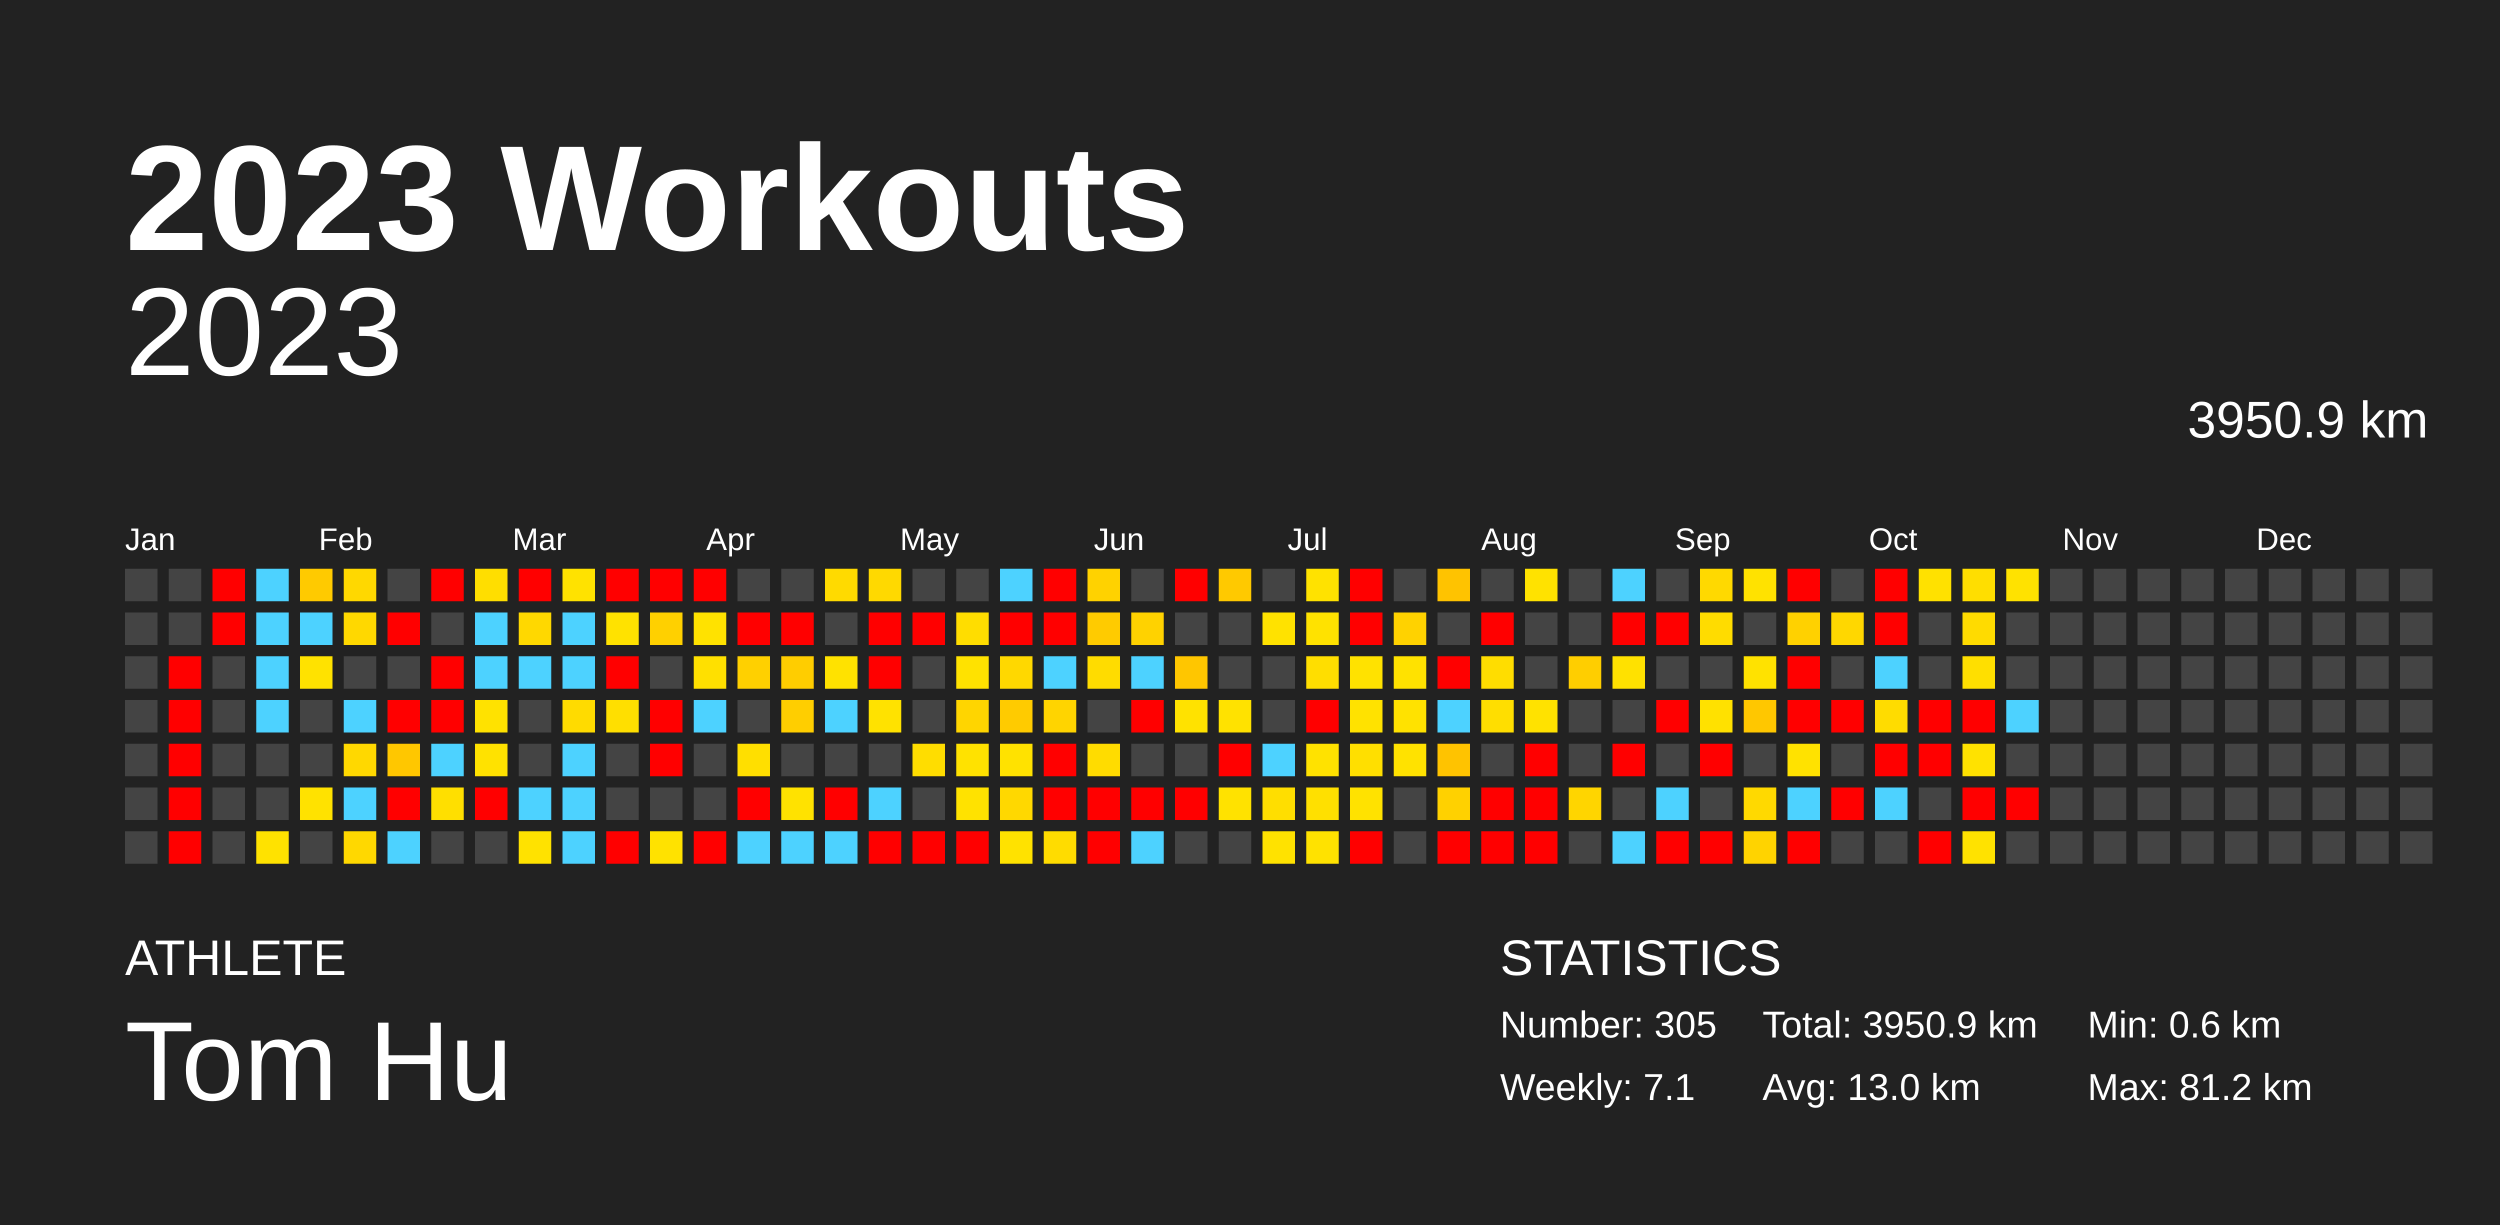
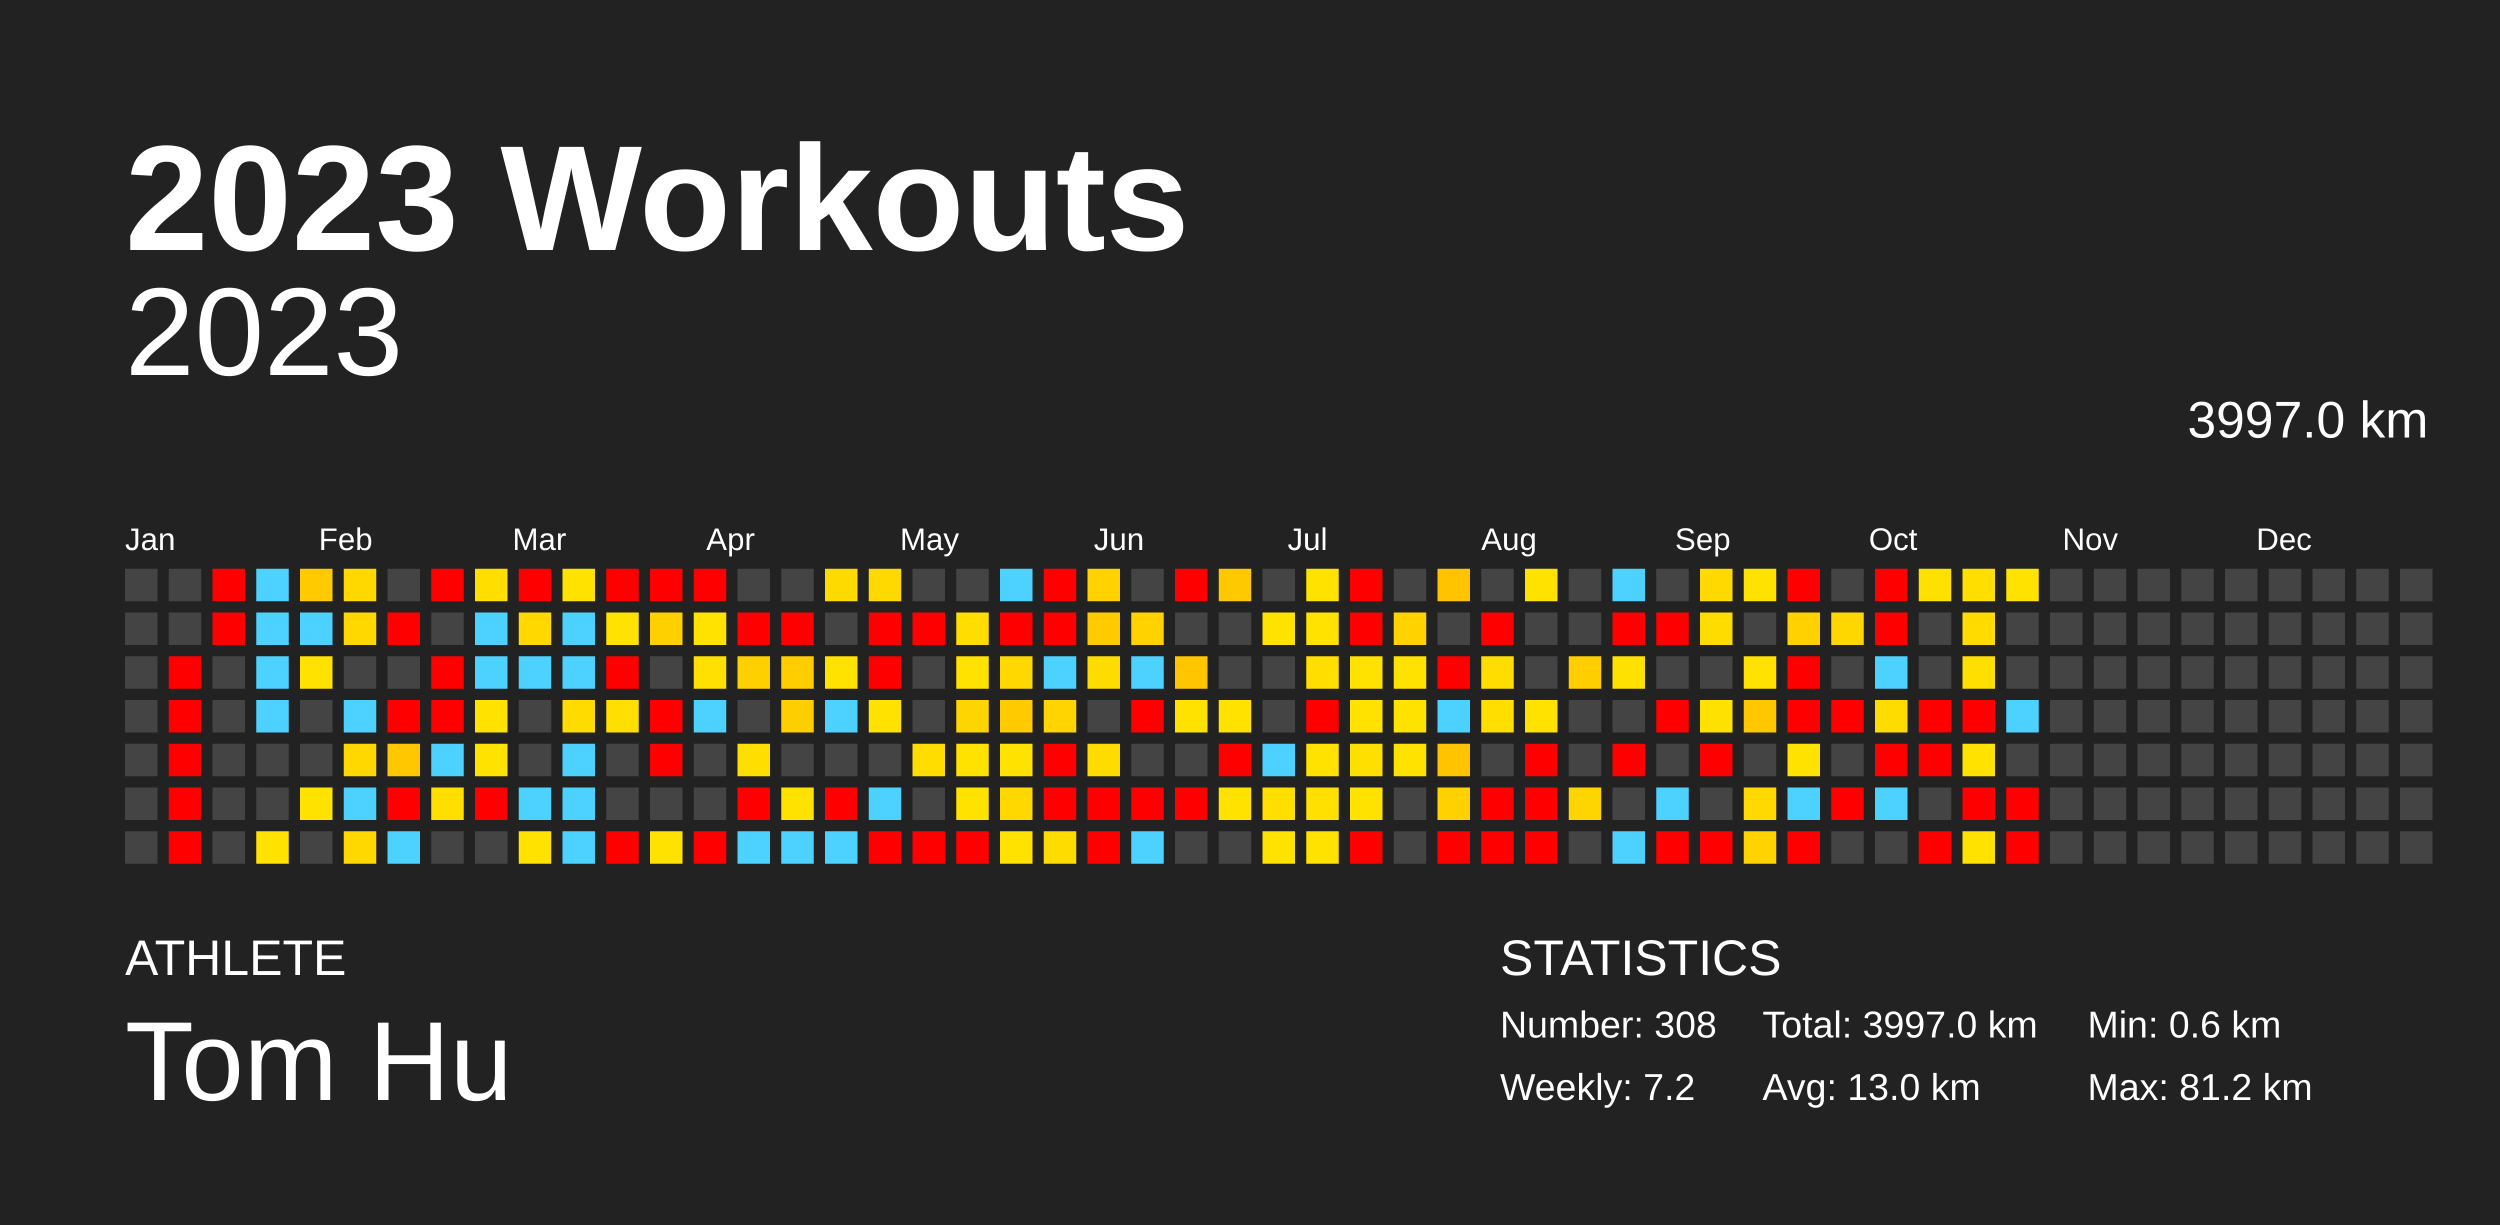
<svg xmlns="http://www.w3.org/2000/svg" baseProfile="full" height="98mm" version="1.1" viewBox="0,0,200,98" width="200mm">
  <defs />
  <rect fill="#222222" height="98" width="200" x="0" y="0" />
  <text fill="#FFFFFF" style="font-size:12px; font-family:Arial; font-weight:bold;" x="10" y="20">2023 Workouts</text>
  <text fill="#FFFFFF" style="font-size:4px; font-family:Arial" x="10" y="78">ATHLETE</text>
  <text fill="#FFFFFF" style="font-size:9px; font-family:Arial" x="10" y="88">Tom Hu</text>
  <text fill="#FFFFFF" style="font-size:4px; font-family:Arial" x="120" y="78">STATISTICS</text>
-   <text fill="#FFFFFF" style="font-size:3px; font-family:Arial" x="120" y="83">Number: 305</text>
-   <text fill="#FFFFFF" style="font-size:3px; font-family:Arial" x="120" y="88">Weekly: 7.1</text>
-   <text fill="#FFFFFF" style="font-size:3px; font-family:Arial" x="141" y="83">Total: 3950.9 km</text>
+   <text fill="#FFFFFF" style="font-size:3px; font-family:Arial" x="120" y="83">Number: 308</text>
+   <text fill="#FFFFFF" style="font-size:3px; font-family:Arial" x="120" y="88">Weekly: 7.2</text>
+   <text fill="#FFFFFF" style="font-size:3px; font-family:Arial" x="141" y="83">Total: 3997.0 km</text>
  <text fill="#FFFFFF" style="font-size:3px; font-family:Arial" x="141" y="88">Avg: 13.0 km</text>
  <text fill="#FFFFFF" style="font-size:3px; font-family:Arial" x="167" y="83">Min: 0.6 km</text>
  <text fill="#FFFFFF" style="font-size:3px; font-family:Arial" x="167" y="88">Max: 81.2 km</text>
  <text alignment-baseline="hanging" fill="#FFFFFF" style="font-size:10.0px; font-family:Arial;" x="10" y="30">2023</text>
-   <text alignment-baseline="hanging" fill="#FFFFFF" style="font-size:4.125px; font-family:Arial;" x="175" y="35">3950.9 km</text>
+   <text alignment-baseline="hanging" fill="#FFFFFF" style="font-size:4.125px; font-family:Arial;" x="175" y="35">3997.0 km</text>
  <text fill="#FFFFFF" style="font-size:2.5px; font-family:Arial" x="10.0" y="44">Jan</text>
  <text fill="#FFFFFF" style="font-size:2.5px; font-family:Arial" x="25.5" y="44">Feb</text>
  <text fill="#FFFFFF" style="font-size:2.5px; font-family:Arial" x="41.0" y="44">Mar</text>
  <text fill="#FFFFFF" style="font-size:2.5px; font-family:Arial" x="56.5" y="44">Apr</text>
  <text fill="#FFFFFF" style="font-size:2.5px; font-family:Arial" x="72.0" y="44">May</text>
  <text fill="#FFFFFF" style="font-size:2.5px; font-family:Arial" x="87.5" y="44">Jun</text>
  <text fill="#FFFFFF" style="font-size:2.5px; font-family:Arial" x="103.0" y="44">Jul</text>
  <text fill="#FFFFFF" style="font-size:2.5px; font-family:Arial" x="118.5" y="44">Aug</text>
  <text fill="#FFFFFF" style="font-size:2.5px; font-family:Arial" x="134.0" y="44">Sep</text>
  <text fill="#FFFFFF" style="font-size:2.5px; font-family:Arial" x="149.5" y="44">Oct</text>
  <text fill="#FFFFFF" style="font-size:2.5px; font-family:Arial" x="165.0" y="44">Nov</text>
  <text fill="#FFFFFF" style="font-size:2.5px; font-family:Arial" x="180.5" y="44">Dec</text>
  <rect fill="#444444" height="2.6" width="2.6" x="10.0" y="45.5" />
  <rect fill="#444444" height="2.6" width="2.6" x="10.0" y="49.0" />
  <rect fill="#444444" height="2.6" width="2.6" x="10.0" y="52.5" />
  <rect fill="#444444" height="2.6" width="2.6" x="10.0" y="56.0" />
  <rect fill="#444444" height="2.6" width="2.6" x="10.0" y="59.5" />
  <rect fill="#444444" height="2.6" width="2.6" x="10.0" y="63.0" />
  <rect fill="#444444" height="2.6" width="2.6" x="10.0" y="66.5" />
  <rect fill="#444444" height="2.6" width="2.6" x="13.5" y="45.5" />
  <rect fill="#444444" height="2.6" width="2.6" x="13.5" y="49.0" />
  <rect fill="red" height="2.6" width="2.6" x="13.5" y="52.5" />
  <rect fill="red" height="2.6" width="2.6" x="13.5" y="56.0" />
  <rect fill="red" height="2.6" width="2.6" x="13.5" y="59.5" />
  <rect fill="red" height="2.6" width="2.6" x="13.5" y="63.0" />
  <rect fill="red" height="2.6" width="2.6" x="13.5" y="66.5" />
  <rect fill="red" height="2.6" width="2.6" x="17.0" y="45.5" />
  <rect fill="red" height="2.6" width="2.6" x="17.0" y="49.0" />
  <rect fill="#444444" height="2.6" width="2.6" x="17.0" y="52.5" />
  <rect fill="#444444" height="2.6" width="2.6" x="17.0" y="56.0" />
  <rect fill="#444444" height="2.6" width="2.6" x="17.0" y="59.5" />
  <rect fill="#444444" height="2.6" width="2.6" x="17.0" y="63.0" />
  <rect fill="#444444" height="2.6" width="2.6" x="17.0" y="66.5" />
  <rect fill="#4dd2ff" height="2.6" width="2.6" x="20.5" y="45.5" />
  <rect fill="#4dd2ff" height="2.6" width="2.6" x="20.5" y="49.0" />
  <rect fill="#4dd2ff" height="2.6" width="2.6" x="20.5" y="52.5" />
  <rect fill="#4dd2ff" height="2.6" width="2.6" x="20.5" y="56.0" />
  <rect fill="#444444" height="2.6" width="2.6" x="20.5" y="59.5" />
  <rect fill="#444444" height="2.6" width="2.6" x="20.5" y="63.0" />
  <rect fill="#ffe200" height="2.6" width="2.6" x="20.5" y="66.5" />
  <rect fill="#ffca00" height="2.6" width="2.6" x="24.0" y="45.5" />
  <rect fill="#4dd2ff" height="2.6" width="2.6" x="24.0" y="49.0" />
  <rect fill="#ffe200" height="2.6" width="2.6" x="24.0" y="52.5" />
  <rect fill="#444444" height="2.6" width="2.6" x="24.0" y="56.0" />
  <rect fill="#444444" height="2.6" width="2.6" x="24.0" y="59.5" />
  <rect fill="#ffe200" height="2.6" width="2.6" x="24.0" y="63.0" />
  <rect fill="#444444" height="2.6" width="2.6" x="24.0" y="66.5" />
  <rect fill="#ffd800" height="2.6" width="2.6" x="27.5" y="45.5" />
  <rect fill="#ffd800" height="2.6" width="2.6" x="27.5" y="49.0" />
  <rect fill="#444444" height="2.6" width="2.6" x="27.5" y="52.5" />
  <rect fill="#4dd2ff" height="2.6" width="2.6" x="27.5" y="56.0" />
  <rect fill="#ffd800" height="2.6" width="2.6" x="27.5" y="59.5" />
  <rect fill="#4dd2ff" height="2.6" width="2.6" x="27.5" y="63.0" />
  <rect fill="#ffd800" height="2.6" width="2.6" x="27.5" y="66.5" />
  <rect fill="#444444" height="2.6" width="2.6" x="31.0" y="45.5" />
  <rect fill="red" height="2.6" width="2.6" x="31.0" y="49.0" />
  <rect fill="#444444" height="2.6" width="2.6" x="31.0" y="52.5" />
  <rect fill="red" height="2.6" width="2.6" x="31.0" y="56.0" />
  <rect fill="#ffc700" height="2.6" width="2.6" x="31.0" y="59.5" />
  <rect fill="red" height="2.6" width="2.6" x="31.0" y="63.0" />
  <rect fill="#4dd2ff" height="2.6" width="2.6" x="31.0" y="66.5" />
  <rect fill="red" height="2.6" width="2.6" x="34.5" y="45.5" />
  <rect fill="#444444" height="2.6" width="2.6" x="34.5" y="49.0" />
  <rect fill="red" height="2.6" width="2.6" x="34.5" y="52.5" />
  <rect fill="red" height="2.6" width="2.6" x="34.5" y="56.0" />
  <rect fill="#4dd2ff" height="2.6" width="2.6" x="34.5" y="59.5" />
  <rect fill="#ffdf00" height="2.6" width="2.6" x="34.5" y="63.0" />
  <rect fill="#444444" height="2.6" width="2.6" x="34.5" y="66.5" />
  <rect fill="#ffde00" height="2.6" width="2.6" x="38.0" y="45.5" />
  <rect fill="#4dd2ff" height="2.6" width="2.6" x="38.0" y="49.0" />
  <rect fill="#4dd2ff" height="2.6" width="2.6" x="38.0" y="52.5" />
  <rect fill="#ffe200" height="2.6" width="2.6" x="38.0" y="56.0" />
  <rect fill="#ffe200" height="2.6" width="2.6" x="38.0" y="59.5" />
  <rect fill="red" height="2.6" width="2.6" x="38.0" y="63.0" />
  <rect fill="#444444" height="2.6" width="2.6" x="38.0" y="66.5" />
  <rect fill="red" height="2.6" width="2.6" x="41.5" y="45.5" />
  <rect fill="#ffd800" height="2.6" width="2.6" x="41.5" y="49.0" />
  <rect fill="#4dd2ff" height="2.6" width="2.6" x="41.5" y="52.5" />
  <rect fill="#444444" height="2.6" width="2.6" x="41.5" y="56.0" />
  <rect fill="#444444" height="2.6" width="2.6" x="41.5" y="59.5" />
  <rect fill="#4dd2ff" height="2.6" width="2.6" x="41.5" y="63.0" />
  <rect fill="#ffe200" height="2.6" width="2.6" x="41.5" y="66.5" />
  <rect fill="#ffe200" height="2.6" width="2.6" x="45.0" y="45.5" />
  <rect fill="#4dd2ff" height="2.6" width="2.6" x="45.0" y="49.0" />
  <rect fill="#4dd2ff" height="2.6" width="2.6" x="45.0" y="52.5" />
  <rect fill="#ffdb00" height="2.6" width="2.6" x="45.0" y="56.0" />
  <rect fill="#4dd2ff" height="2.6" width="2.6" x="45.0" y="59.5" />
  <rect fill="#4dd2ff" height="2.6" width="2.6" x="45.0" y="63.0" />
  <rect fill="#4dd2ff" height="2.6" width="2.6" x="45.0" y="66.5" />
  <rect fill="red" height="2.6" width="2.6" x="48.5" y="45.5" />
  <rect fill="#ffe200" height="2.6" width="2.6" x="48.5" y="49.0" />
  <rect fill="red" height="2.6" width="2.6" x="48.5" y="52.5" />
  <rect fill="#ffdf00" height="2.6" width="2.6" x="48.5" y="56.0" />
  <rect fill="#444444" height="2.6" width="2.6" x="48.5" y="59.5" />
  <rect fill="#444444" height="2.6" width="2.6" x="48.5" y="63.0" />
  <rect fill="red" height="2.6" width="2.6" x="48.5" y="66.5" />
  <rect fill="red" height="2.6" width="2.6" x="52.0" y="45.5" />
  <rect fill="#ffd000" height="2.6" width="2.6" x="52.0" y="49.0" />
  <rect fill="#444444" height="2.6" width="2.6" x="52.0" y="52.5" />
  <rect fill="red" height="2.6" width="2.6" x="52.0" y="56.0" />
  <rect fill="red" height="2.6" width="2.6" x="52.0" y="59.5" />
  <rect fill="#444444" height="2.6" width="2.6" x="52.0" y="63.0" />
  <rect fill="#ffe200" height="2.6" width="2.6" x="52.0" y="66.5" />
  <rect fill="red" height="2.6" width="2.6" x="55.5" y="45.5" />
  <rect fill="#ffe200" height="2.6" width="2.6" x="55.5" y="49.0" />
  <rect fill="#ffe000" height="2.6" width="2.6" x="55.5" y="52.5" />
  <rect fill="#4dd2ff" height="2.6" width="2.6" x="55.5" y="56.0" />
  <rect fill="#444444" height="2.6" width="2.6" x="55.5" y="59.5" />
  <rect fill="#444444" height="2.6" width="2.6" x="55.5" y="63.0" />
  <rect fill="red" height="2.6" width="2.6" x="55.5" y="66.5" />
  <rect fill="#444444" height="2.6" width="2.6" x="59.0" y="45.5" />
  <rect fill="red" height="2.6" width="2.6" x="59.0" y="49.0" />
  <rect fill="#ffd000" height="2.6" width="2.6" x="59.0" y="52.5" />
  <rect fill="#444444" height="2.6" width="2.6" x="59.0" y="56.0" />
  <rect fill="#ffdf00" height="2.6" width="2.6" x="59.0" y="59.5" />
  <rect fill="red" height="2.6" width="2.6" x="59.0" y="63.0" />
  <rect fill="#4dd2ff" height="2.6" width="2.6" x="59.0" y="66.5" />
  <rect fill="#444444" height="2.6" width="2.6" x="62.5" y="45.5" />
  <rect fill="red" height="2.6" width="2.6" x="62.5" y="49.0" />
  <rect fill="#ffcd00" height="2.6" width="2.6" x="62.5" y="52.5" />
  <rect fill="#ffce00" height="2.6" width="2.6" x="62.5" y="56.0" />
  <rect fill="#444444" height="2.6" width="2.6" x="62.5" y="59.5" />
  <rect fill="#ffe200" height="2.6" width="2.6" x="62.5" y="63.0" />
  <rect fill="#4dd2ff" height="2.6" width="2.6" x="62.5" y="66.5" />
  <rect fill="#ffda00" height="2.6" width="2.6" x="66.0" y="45.5" />
  <rect fill="#444444" height="2.6" width="2.6" x="66.0" y="49.0" />
  <rect fill="#ffe200" height="2.6" width="2.6" x="66.0" y="52.5" />
  <rect fill="#4dd2ff" height="2.6" width="2.6" x="66.0" y="56.0" />
  <rect fill="#444444" height="2.6" width="2.6" x="66.0" y="59.5" />
  <rect fill="red" height="2.6" width="2.6" x="66.0" y="63.0" />
  <rect fill="#4dd2ff" height="2.6" width="2.6" x="66.0" y="66.5" />
  <rect fill="#ffd900" height="2.6" width="2.6" x="69.5" y="45.5" />
  <rect fill="red" height="2.6" width="2.6" x="69.5" y="49.0" />
  <rect fill="red" height="2.6" width="2.6" x="69.5" y="52.5" />
  <rect fill="#ffe200" height="2.6" width="2.6" x="69.5" y="56.0" />
  <rect fill="#444444" height="2.6" width="2.6" x="69.5" y="59.5" />
  <rect fill="#4dd2ff" height="2.6" width="2.6" x="69.5" y="63.0" />
  <rect fill="red" height="2.6" width="2.6" x="69.5" y="66.5" />
  <rect fill="#444444" height="2.6" width="2.6" x="73.0" y="45.5" />
  <rect fill="red" height="2.6" width="2.6" x="73.0" y="49.0" />
  <rect fill="#444444" height="2.6" width="2.6" x="73.0" y="52.5" />
  <rect fill="#444444" height="2.6" width="2.6" x="73.0" y="56.0" />
  <rect fill="#ffdd00" height="2.6" width="2.6" x="73.0" y="59.5" />
  <rect fill="#444444" height="2.6" width="2.6" x="73.0" y="63.0" />
  <rect fill="red" height="2.6" width="2.6" x="73.0" y="66.5" />
  <rect fill="#444444" height="2.6" width="2.6" x="76.5" y="45.5" />
  <rect fill="#ffdd00" height="2.6" width="2.6" x="76.5" y="49.0" />
  <rect fill="#ffe200" height="2.6" width="2.6" x="76.5" y="52.5" />
  <rect fill="#ffd500" height="2.6" width="2.6" x="76.5" y="56.0" />
  <rect fill="#ffe200" height="2.6" width="2.6" x="76.5" y="59.5" />
  <rect fill="#ffe200" height="2.6" width="2.6" x="76.5" y="63.0" />
  <rect fill="red" height="2.6" width="2.6" x="76.5" y="66.5" />
  <rect fill="#4dd2ff" height="2.6" width="2.6" x="80.0" y="45.5" />
  <rect fill="red" height="2.6" width="2.6" x="80.0" y="49.0" />
  <rect fill="#ffd800" height="2.6" width="2.6" x="80.0" y="52.5" />
  <rect fill="#ffcb00" height="2.6" width="2.6" x="80.0" y="56.0" />
  <rect fill="#ffe200" height="2.6" width="2.6" x="80.0" y="59.5" />
  <rect fill="#ffd800" height="2.6" width="2.6" x="80.0" y="63.0" />
  <rect fill="#ffe200" height="2.6" width="2.6" x="80.0" y="66.5" />
  <rect fill="red" height="2.6" width="2.6" x="83.5" y="45.5" />
  <rect fill="red" height="2.6" width="2.6" x="83.5" y="49.0" />
  <rect fill="#4dd2ff" height="2.6" width="2.6" x="83.5" y="52.5" />
  <rect fill="#ffd400" height="2.6" width="2.6" x="83.5" y="56.0" />
  <rect fill="red" height="2.6" width="2.6" x="83.5" y="59.5" />
  <rect fill="red" height="2.6" width="2.6" x="83.5" y="63.0" />
  <rect fill="#ffdc00" height="2.6" width="2.6" x="83.5" y="66.5" />
  <rect fill="#ffd200" height="2.6" width="2.6" x="87.0" y="45.5" />
  <rect fill="#ffcb00" height="2.6" width="2.6" x="87.0" y="49.0" />
  <rect fill="#ffdc00" height="2.6" width="2.6" x="87.0" y="52.5" />
  <rect fill="#444444" height="2.6" width="2.6" x="87.0" y="56.0" />
  <rect fill="#ffdc00" height="2.6" width="2.6" x="87.0" y="59.5" />
  <rect fill="red" height="2.6" width="2.6" x="87.0" y="63.0" />
  <rect fill="red" height="2.6" width="2.6" x="87.0" y="66.5" />
  <rect fill="#444444" height="2.6" width="2.6" x="90.5" y="45.5" />
  <rect fill="#ffd200" height="2.6" width="2.6" x="90.5" y="49.0" />
  <rect fill="#4dd2ff" height="2.6" width="2.6" x="90.5" y="52.5" />
  <rect fill="red" height="2.6" width="2.6" x="90.5" y="56.0" />
  <rect fill="#444444" height="2.6" width="2.6" x="90.5" y="59.5" />
  <rect fill="red" height="2.6" width="2.6" x="90.5" y="63.0" />
  <rect fill="#4dd2ff" height="2.6" width="2.6" x="90.5" y="66.5" />
  <rect fill="red" height="2.6" width="2.6" x="94.0" y="45.5" />
  <rect fill="#444444" height="2.6" width="2.6" x="94.0" y="49.0" />
  <rect fill="#ffc600" height="2.6" width="2.6" x="94.0" y="52.5" />
  <rect fill="#ffe200" height="2.6" width="2.6" x="94.0" y="56.0" />
  <rect fill="#444444" height="2.6" width="2.6" x="94.0" y="59.5" />
  <rect fill="red" height="2.6" width="2.6" x="94.0" y="63.0" />
  <rect fill="#444444" height="2.6" width="2.6" x="94.0" y="66.5" />
  <rect fill="#ffc900" height="2.6" width="2.6" x="97.5" y="45.5" />
  <rect fill="#444444" height="2.6" width="2.6" x="97.5" y="49.0" />
  <rect fill="#444444" height="2.6" width="2.6" x="97.5" y="52.5" />
  <rect fill="#ffe200" height="2.6" width="2.6" x="97.5" y="56.0" />
  <rect fill="red" height="2.6" width="2.6" x="97.5" y="59.5" />
  <rect fill="#ffe200" height="2.6" width="2.6" x="97.5" y="63.0" />
  <rect fill="#444444" height="2.6" width="2.6" x="97.5" y="66.5" />
  <rect fill="#444444" height="2.6" width="2.6" x="101.0" y="45.5" />
  <rect fill="#ffe200" height="2.6" width="2.6" x="101.0" y="49.0" />
  <rect fill="#444444" height="2.6" width="2.6" x="101.0" y="52.5" />
  <rect fill="#444444" height="2.6" width="2.6" x="101.0" y="56.0" />
  <rect fill="#4dd2ff" height="2.6" width="2.6" x="101.0" y="59.5" />
  <rect fill="#ffde00" height="2.6" width="2.6" x="101.0" y="63.0" />
  <rect fill="#ffe200" height="2.6" width="2.6" x="101.0" y="66.5" />
  <rect fill="#ffe200" height="2.6" width="2.6" x="104.5" y="45.5" />
  <rect fill="#ffe200" height="2.6" width="2.6" x="104.5" y="49.0" />
  <rect fill="#ffde00" height="2.6" width="2.6" x="104.5" y="52.5" />
  <rect fill="red" height="2.6" width="2.6" x="104.5" y="56.0" />
  <rect fill="#ffe200" height="2.6" width="2.6" x="104.5" y="59.5" />
  <rect fill="#ffe000" height="2.6" width="2.6" x="104.5" y="63.0" />
  <rect fill="#ffe200" height="2.6" width="2.6" x="104.5" y="66.5" />
  <rect fill="red" height="2.6" width="2.6" x="108.0" y="45.5" />
  <rect fill="red" height="2.6" width="2.6" x="108.0" y="49.0" />
  <rect fill="#ffe200" height="2.6" width="2.6" x="108.0" y="52.5" />
  <rect fill="#ffe200" height="2.6" width="2.6" x="108.0" y="56.0" />
  <rect fill="#ffdf00" height="2.6" width="2.6" x="108.0" y="59.5" />
  <rect fill="#ffe200" height="2.6" width="2.6" x="108.0" y="63.0" />
  <rect fill="red" height="2.6" width="2.6" x="108.0" y="66.5" />
  <rect fill="#444444" height="2.6" width="2.6" x="111.5" y="45.5" />
  <rect fill="#ffd200" height="2.6" width="2.6" x="111.5" y="49.0" />
  <rect fill="#ffe200" height="2.6" width="2.6" x="111.5" y="52.5" />
  <rect fill="#ffe200" height="2.6" width="2.6" x="111.5" y="56.0" />
  <rect fill="#ffe200" height="2.6" width="2.6" x="111.5" y="59.5" />
  <rect fill="#444444" height="2.6" width="2.6" x="111.5" y="63.0" />
  <rect fill="#444444" height="2.6" width="2.6" x="111.5" y="66.5" />
  <rect fill="#ffc300" height="2.6" width="2.6" x="115.0" y="45.5" />
  <rect fill="#444444" height="2.6" width="2.6" x="115.0" y="49.0" />
  <rect fill="red" height="2.6" width="2.6" x="115.0" y="52.5" />
  <rect fill="#4dd2ff" height="2.6" width="2.6" x="115.0" y="56.0" />
  <rect fill="#ffc300" height="2.6" width="2.6" x="115.0" y="59.5" />
  <rect fill="#ffd100" height="2.6" width="2.6" x="115.0" y="63.0" />
  <rect fill="red" height="2.6" width="2.6" x="115.0" y="66.5" />
  <rect fill="#444444" height="2.6" width="2.6" x="118.5" y="45.5" />
  <rect fill="red" height="2.6" width="2.6" x="118.5" y="49.0" />
  <rect fill="#ffdd00" height="2.6" width="2.6" x="118.5" y="52.5" />
  <rect fill="#ffde00" height="2.6" width="2.6" x="118.5" y="56.0" />
  <rect fill="#444444" height="2.6" width="2.6" x="118.5" y="59.5" />
  <rect fill="red" height="2.6" width="2.6" x="118.5" y="63.0" />
  <rect fill="red" height="2.6" width="2.6" x="118.5" y="66.5" />
  <rect fill="#ffe200" height="2.6" width="2.6" x="122.0" y="45.5" />
  <rect fill="#444444" height="2.6" width="2.6" x="122.0" y="49.0" />
  <rect fill="#444444" height="2.6" width="2.6" x="122.0" y="52.5" />
  <rect fill="#ffe200" height="2.6" width="2.6" x="122.0" y="56.0" />
  <rect fill="red" height="2.6" width="2.6" x="122.0" y="59.5" />
  <rect fill="red" height="2.6" width="2.6" x="122.0" y="63.0" />
  <rect fill="red" height="2.6" width="2.6" x="122.0" y="66.5" />
  <rect fill="#444444" height="2.6" width="2.6" x="125.5" y="45.5" />
  <rect fill="#444444" height="2.6" width="2.6" x="125.5" y="49.0" />
  <rect fill="#ffce00" height="2.6" width="2.6" x="125.5" y="52.5" />
  <rect fill="#444444" height="2.6" width="2.6" x="125.5" y="56.0" />
  <rect fill="#444444" height="2.6" width="2.6" x="125.5" y="59.5" />
  <rect fill="#ffd500" height="2.6" width="2.6" x="125.5" y="63.0" />
  <rect fill="#444444" height="2.6" width="2.6" x="125.5" y="66.5" />
  <rect fill="#4dd2ff" height="2.6" width="2.6" x="129.0" y="45.5" />
  <rect fill="red" height="2.6" width="2.6" x="129.0" y="49.0" />
  <rect fill="#ffe100" height="2.6" width="2.6" x="129.0" y="52.5" />
  <rect fill="#444444" height="2.6" width="2.6" x="129.0" y="56.0" />
  <rect fill="red" height="2.6" width="2.6" x="129.0" y="59.5" />
  <rect fill="#444444" height="2.6" width="2.6" x="129.0" y="63.0" />
  <rect fill="#4dd2ff" height="2.6" width="2.6" x="129.0" y="66.5" />
  <rect fill="#444444" height="2.6" width="2.6" x="132.5" y="45.5" />
  <rect fill="red" height="2.6" width="2.6" x="132.5" y="49.0" />
  <rect fill="#444444" height="2.6" width="2.6" x="132.5" y="52.5" />
  <rect fill="red" height="2.6" width="2.6" x="132.5" y="56.0" />
  <rect fill="#444444" height="2.6" width="2.6" x="132.5" y="59.5" />
  <rect fill="#4dd2ff" height="2.6" width="2.6" x="132.5" y="63.0" />
  <rect fill="red" height="2.6" width="2.6" x="132.5" y="66.5" />
  <rect fill="#ffd900" height="2.6" width="2.6" x="136.0" y="45.5" />
  <rect fill="#ffdc00" height="2.6" width="2.6" x="136.0" y="49.0" />
  <rect fill="#444444" height="2.6" width="2.6" x="136.0" y="52.5" />
  <rect fill="#ffe100" height="2.6" width="2.6" x="136.0" y="56.0" />
  <rect fill="red" height="2.6" width="2.6" x="136.0" y="59.5" />
  <rect fill="#444444" height="2.6" width="2.6" x="136.0" y="63.0" />
  <rect fill="red" height="2.6" width="2.6" x="136.0" y="66.5" />
  <rect fill="#ffe200" height="2.6" width="2.6" x="139.5" y="45.5" />
  <rect fill="#444444" height="2.6" width="2.6" x="139.5" y="49.0" />
  <rect fill="#ffe200" height="2.6" width="2.6" x="139.5" y="52.5" />
  <rect fill="#ffc700" height="2.6" width="2.6" x="139.5" y="56.0" />
  <rect fill="#444444" height="2.6" width="2.6" x="139.5" y="59.5" />
  <rect fill="#ffd900" height="2.6" width="2.6" x="139.5" y="63.0" />
  <rect fill="#ffd300" height="2.6" width="2.6" x="139.5" y="66.5" />
  <rect fill="red" height="2.6" width="2.6" x="143.0" y="45.5" />
  <rect fill="#ffd100" height="2.6" width="2.6" x="143.0" y="49.0" />
  <rect fill="red" height="2.6" width="2.6" x="143.0" y="52.5" />
  <rect fill="red" height="2.6" width="2.6" x="143.0" y="56.0" />
  <rect fill="#ffe200" height="2.6" width="2.6" x="143.0" y="59.5" />
  <rect fill="#4dd2ff" height="2.6" width="2.6" x="143.0" y="63.0" />
  <rect fill="red" height="2.6" width="2.6" x="143.0" y="66.5" />
  <rect fill="#444444" height="2.6" width="2.6" x="146.5" y="45.5" />
  <rect fill="#ffd700" height="2.6" width="2.6" x="146.5" y="49.0" />
  <rect fill="#444444" height="2.6" width="2.6" x="146.5" y="52.5" />
  <rect fill="red" height="2.6" width="2.6" x="146.5" y="56.0" />
  <rect fill="#444444" height="2.6" width="2.6" x="146.5" y="59.5" />
  <rect fill="red" height="2.6" width="2.6" x="146.5" y="63.0" />
  <rect fill="#444444" height="2.6" width="2.6" x="146.5" y="66.5" />
  <rect fill="red" height="2.6" width="2.6" x="150.0" y="45.5" />
  <rect fill="red" height="2.6" width="2.6" x="150.0" y="49.0" />
  <rect fill="#4dd2ff" height="2.6" width="2.6" x="150.0" y="52.5" />
  <rect fill="#ffdc00" height="2.6" width="2.6" x="150.0" y="56.0" />
  <rect fill="red" height="2.6" width="2.6" x="150.0" y="59.5" />
  <rect fill="#4dd2ff" height="2.6" width="2.6" x="150.0" y="63.0" />
  <rect fill="#444444" height="2.6" width="2.6" x="150.0" y="66.5" />
  <rect fill="#ffe100" height="2.6" width="2.6" x="153.5" y="45.5" />
  <rect fill="#444444" height="2.6" width="2.6" x="153.5" y="49.0" />
  <rect fill="#444444" height="2.6" width="2.6" x="153.5" y="52.5" />
  <rect fill="red" height="2.6" width="2.6" x="153.5" y="56.0" />
  <rect fill="red" height="2.6" width="2.6" x="153.5" y="59.5" />
  <rect fill="#444444" height="2.6" width="2.6" x="153.5" y="63.0" />
  <rect fill="red" height="2.6" width="2.6" x="153.5" y="66.5" />
  <rect fill="#ffde00" height="2.6" width="2.6" x="157.0" y="45.5" />
  <rect fill="#ffdb00" height="2.6" width="2.6" x="157.0" y="49.0" />
  <rect fill="#ffdf00" height="2.6" width="2.6" x="157.0" y="52.5" />
  <rect fill="red" height="2.6" width="2.6" x="157.0" y="56.0" />
  <rect fill="#ffe200" height="2.6" width="2.6" x="157.0" y="59.5" />
  <rect fill="red" height="2.6" width="2.6" x="157.0" y="63.0" />
  <rect fill="#ffe200" height="2.6" width="2.6" x="157.0" y="66.5" />
  <rect fill="#ffe200" height="2.6" width="2.6" x="160.5" y="45.5" />
  <rect fill="#444444" height="2.6" width="2.6" x="160.5" y="49.0" />
  <rect fill="#444444" height="2.6" width="2.6" x="160.5" y="52.5" />
  <rect fill="#4dd2ff" height="2.6" width="2.6" x="160.5" y="56.0" />
  <rect fill="#444444" height="2.6" width="2.6" x="160.5" y="59.5" />
  <rect fill="red" height="2.6" width="2.6" x="160.5" y="63.0" />
-   <rect fill="#444444" height="2.6" width="2.6" x="160.5" y="66.5" />
+   <rect fill="red" height="2.6" width="2.6" x="160.5" y="66.5" />
  <rect fill="#444444" height="2.6" width="2.6" x="164.0" y="45.5" />
  <rect fill="#444444" height="2.6" width="2.6" x="164.0" y="49.0" />
  <rect fill="#444444" height="2.6" width="2.6" x="164.0" y="52.5" />
  <rect fill="#444444" height="2.6" width="2.6" x="164.0" y="56.0" />
  <rect fill="#444444" height="2.6" width="2.6" x="164.0" y="59.5" />
  <rect fill="#444444" height="2.6" width="2.6" x="164.0" y="63.0" />
  <rect fill="#444444" height="2.6" width="2.6" x="164.0" y="66.5" />
  <rect fill="#444444" height="2.6" width="2.6" x="167.5" y="45.5" />
  <rect fill="#444444" height="2.6" width="2.6" x="167.5" y="49.0" />
  <rect fill="#444444" height="2.6" width="2.6" x="167.5" y="52.5" />
  <rect fill="#444444" height="2.6" width="2.6" x="167.5" y="56.0" />
  <rect fill="#444444" height="2.6" width="2.6" x="167.5" y="59.5" />
  <rect fill="#444444" height="2.6" width="2.6" x="167.5" y="63.0" />
  <rect fill="#444444" height="2.6" width="2.6" x="167.5" y="66.5" />
  <rect fill="#444444" height="2.6" width="2.6" x="171.0" y="45.5" />
  <rect fill="#444444" height="2.6" width="2.6" x="171.0" y="49.0" />
  <rect fill="#444444" height="2.6" width="2.6" x="171.0" y="52.5" />
  <rect fill="#444444" height="2.6" width="2.6" x="171.0" y="56.0" />
  <rect fill="#444444" height="2.6" width="2.6" x="171.0" y="59.5" />
  <rect fill="#444444" height="2.6" width="2.6" x="171.0" y="63.0" />
  <rect fill="#444444" height="2.6" width="2.6" x="171.0" y="66.5" />
  <rect fill="#444444" height="2.6" width="2.6" x="174.5" y="45.5" />
  <rect fill="#444444" height="2.6" width="2.6" x="174.5" y="49.0" />
  <rect fill="#444444" height="2.6" width="2.6" x="174.5" y="52.5" />
  <rect fill="#444444" height="2.6" width="2.6" x="174.5" y="56.0" />
  <rect fill="#444444" height="2.6" width="2.6" x="174.5" y="59.5" />
  <rect fill="#444444" height="2.6" width="2.6" x="174.5" y="63.0" />
  <rect fill="#444444" height="2.6" width="2.6" x="174.5" y="66.5" />
  <rect fill="#444444" height="2.6" width="2.6" x="178.0" y="45.5" />
  <rect fill="#444444" height="2.6" width="2.6" x="178.0" y="49.0" />
  <rect fill="#444444" height="2.6" width="2.6" x="178.0" y="52.5" />
  <rect fill="#444444" height="2.6" width="2.6" x="178.0" y="56.0" />
  <rect fill="#444444" height="2.6" width="2.6" x="178.0" y="59.5" />
  <rect fill="#444444" height="2.6" width="2.6" x="178.0" y="63.0" />
  <rect fill="#444444" height="2.6" width="2.6" x="178.0" y="66.5" />
  <rect fill="#444444" height="2.6" width="2.6" x="181.5" y="45.5" />
  <rect fill="#444444" height="2.6" width="2.6" x="181.5" y="49.0" />
  <rect fill="#444444" height="2.6" width="2.6" x="181.5" y="52.5" />
  <rect fill="#444444" height="2.6" width="2.6" x="181.5" y="56.0" />
  <rect fill="#444444" height="2.6" width="2.6" x="181.5" y="59.5" />
  <rect fill="#444444" height="2.6" width="2.6" x="181.5" y="63.0" />
  <rect fill="#444444" height="2.6" width="2.6" x="181.5" y="66.5" />
  <rect fill="#444444" height="2.6" width="2.6" x="185.0" y="45.5" />
  <rect fill="#444444" height="2.6" width="2.6" x="185.0" y="49.0" />
  <rect fill="#444444" height="2.6" width="2.6" x="185.0" y="52.5" />
  <rect fill="#444444" height="2.6" width="2.6" x="185.0" y="56.0" />
  <rect fill="#444444" height="2.6" width="2.6" x="185.0" y="59.5" />
  <rect fill="#444444" height="2.6" width="2.6" x="185.0" y="63.0" />
  <rect fill="#444444" height="2.6" width="2.6" x="185.0" y="66.5" />
  <rect fill="#444444" height="2.6" width="2.6" x="188.5" y="45.5" />
  <rect fill="#444444" height="2.6" width="2.6" x="188.5" y="49.0" />
  <rect fill="#444444" height="2.6" width="2.6" x="188.5" y="52.5" />
  <rect fill="#444444" height="2.6" width="2.6" x="188.5" y="56.0" />
  <rect fill="#444444" height="2.6" width="2.6" x="188.5" y="59.5" />
  <rect fill="#444444" height="2.6" width="2.6" x="188.5" y="63.0" />
  <rect fill="#444444" height="2.6" width="2.6" x="188.5" y="66.5" />
  <rect fill="#444444" height="2.6" width="2.6" x="192.0" y="45.5" />
  <rect fill="#444444" height="2.6" width="2.6" x="192.0" y="49.0" />
  <rect fill="#444444" height="2.6" width="2.6" x="192.0" y="52.5" />
  <rect fill="#444444" height="2.6" width="2.6" x="192.0" y="56.0" />
  <rect fill="#444444" height="2.6" width="2.6" x="192.0" y="59.5" />
  <rect fill="#444444" height="2.6" width="2.6" x="192.0" y="63.0" />
  <rect fill="#444444" height="2.6" width="2.6" x="192.0" y="66.5" />
</svg>
